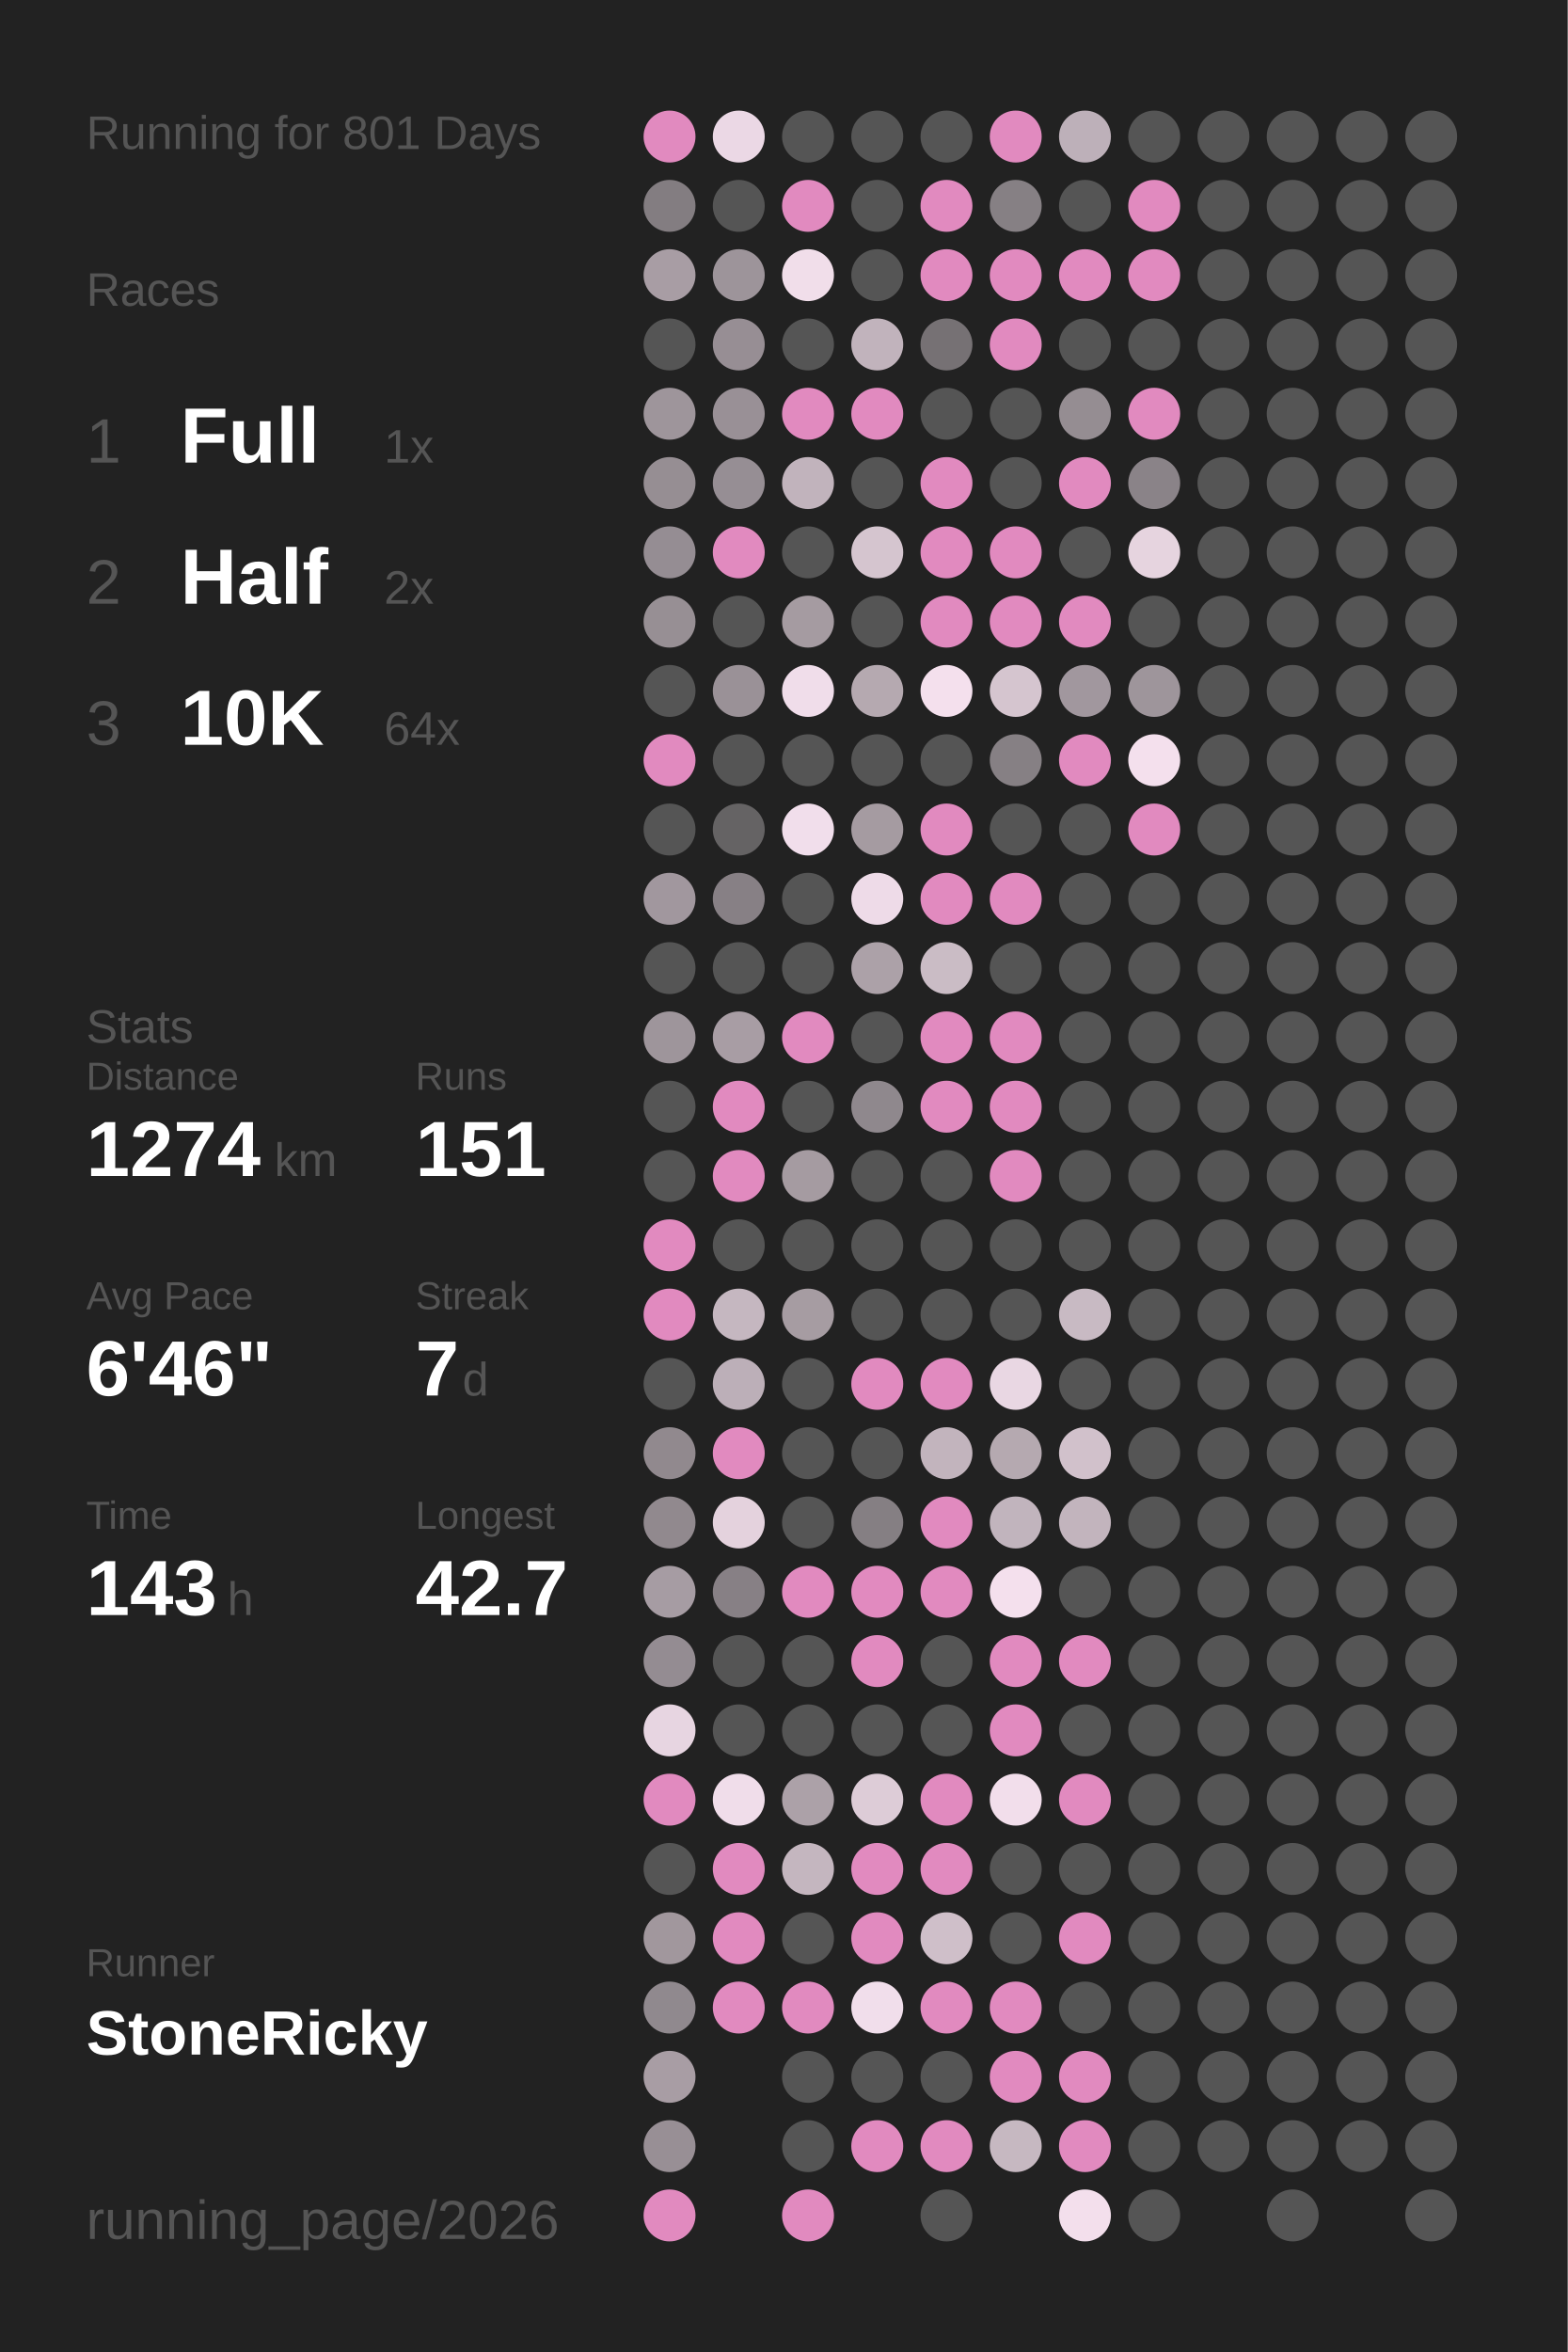
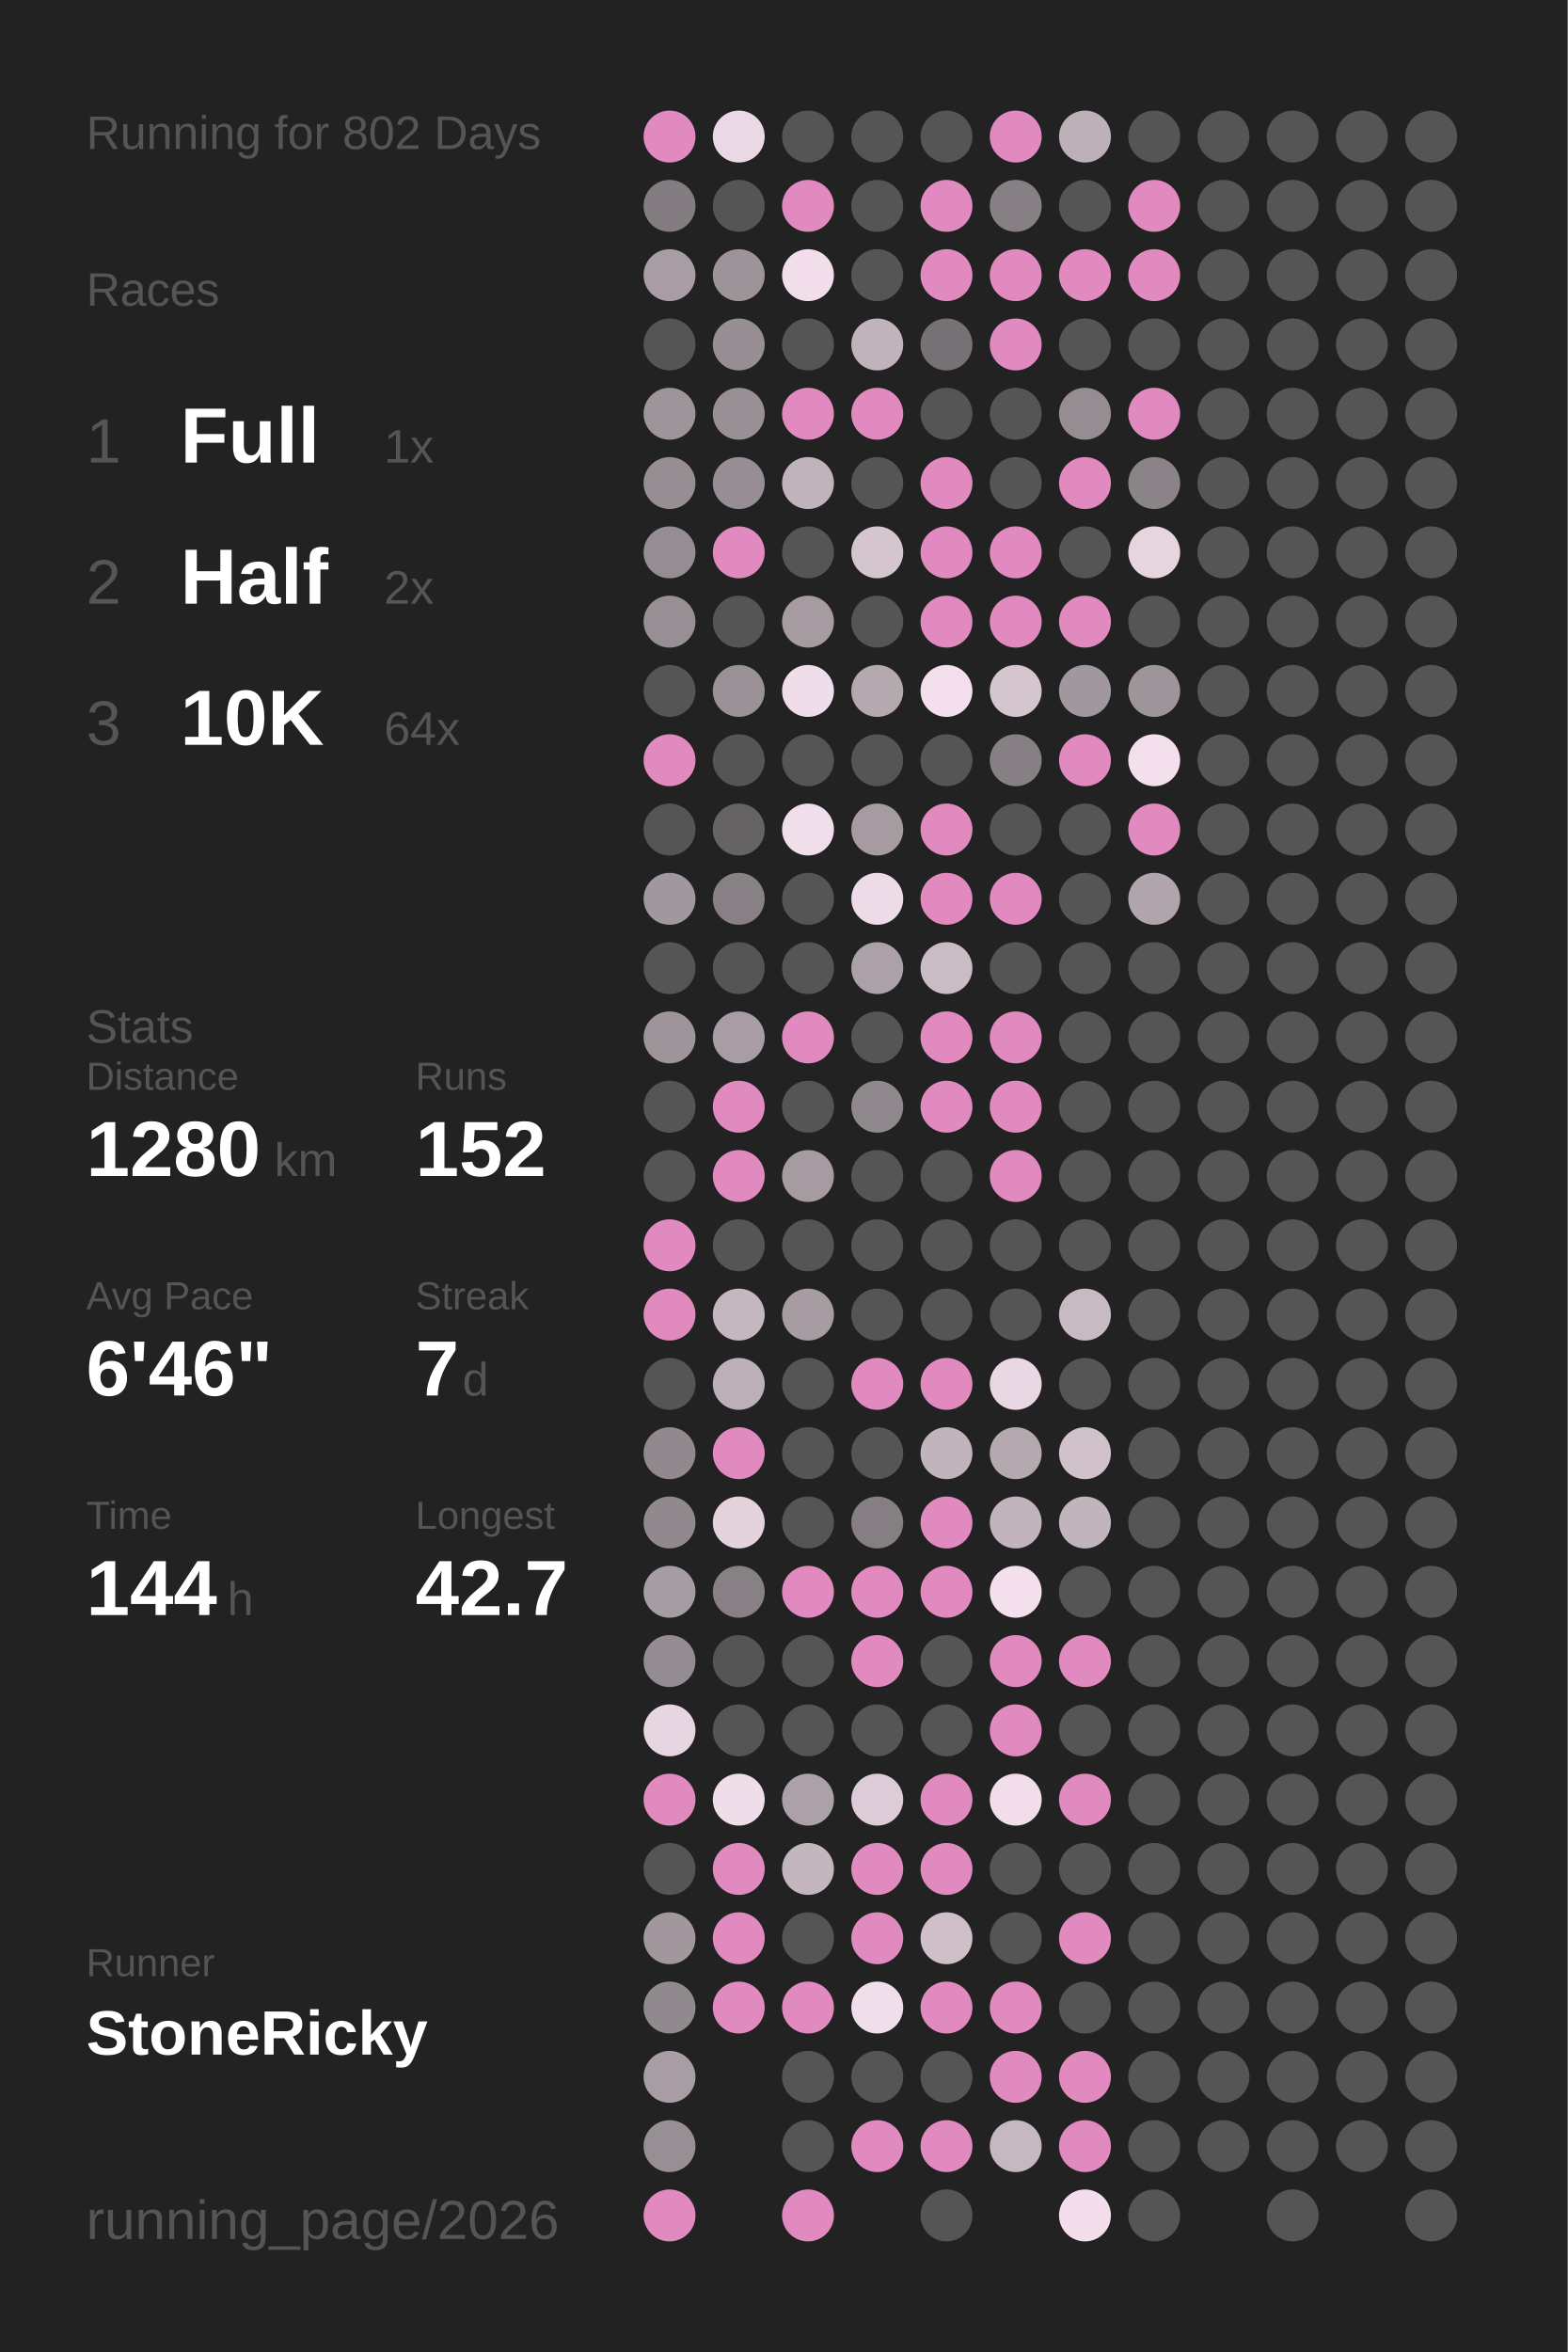
<svg xmlns="http://www.w3.org/2000/svg" baseProfile="full" height="300mm" version="1.1" viewBox="0,0,200,300" width="200mm">
  <defs />
  <rect fill="#222222" height="300" width="200" x="0" y="0" />
-   <text fill="#555555" style="font-size:6px; font-family:Arial;" x="11" y="19">Running for 801 Days</text>
+   <text fill="#555555" style="font-size:6px; font-family:Arial;" x="11" y="19">Running for 802 Days</text>
  <text fill="#555555" style="font-size:6px; font-family:Arial;" x="11" y="39">Races</text>
  <text fill="#555555" style="font-size:8px; font-family:Arial;" x="11" y="59">1</text>
  <text fill="#FFFFFF" style="font-size:10px; font-family:Arial; font-weight:bold;" x="23" y="59">Full</text>
  <text fill="#555555" style="font-size:6px; font-family:Arial;" x="49" y="59">1x</text>
  <text fill="#555555" style="font-size:8px; font-family:Arial;" x="11" y="77">2</text>
  <text fill="#FFFFFF" style="font-size:10px; font-family:Arial; font-weight:bold;" x="23" y="77">Half</text>
  <text fill="#555555" style="font-size:6px; font-family:Arial;" x="49" y="77">2x</text>
  <text fill="#555555" style="font-size:8px; font-family:Arial;" x="11" y="95">3</text>
  <text fill="#FFFFFF" style="font-size:10px; font-family:Arial; font-weight:bold;" x="23" y="95">10K</text>
  <text fill="#555555" style="font-size:6px; font-family:Arial;" x="49" y="95">64x</text>
  <text fill="#555555" style="font-size:6px; font-family:Arial;" x="11" y="133">Stats</text>
  <text fill="#555555" style="font-size:5px; font-family:Arial;" x="11" y="139">Distance</text>
-   <text fill="#FFFFFF" style="font-size:10px; font-family:Arial; font-weight:bold;" x="11" y="150">1274</text>
+   <text fill="#FFFFFF" style="font-size:10px; font-family:Arial; font-weight:bold;" x="11" y="150">1280</text>
  <text fill="#555555" style="font-size:6px; font-family:Arial;" x="35" y="150">km</text>
  <text fill="#555555" style="font-size:5px; font-family:Arial;" x="53" y="139">Runs</text>
-   <text fill="#FFFFFF" style="font-size:10px; font-family:Arial; font-weight:bold;" x="53" y="150">151</text>
+   <text fill="#FFFFFF" style="font-size:10px; font-family:Arial; font-weight:bold;" x="53" y="150">152</text>
  <text fill="#555555" style="font-size:5px; font-family:Arial;" x="11" y="167">Avg Pace</text>
  <text fill="#FFFFFF" style="font-size:10px; font-family:Arial; font-weight:bold;" x="11" y="178">6'46"</text>
  <text fill="#555555" style="font-size:5px; font-family:Arial;" x="53" y="167">Streak</text>
  <text fill="#FFFFFF" style="font-size:10px; font-family:Arial; font-weight:bold;" x="53" y="178">7</text>
  <text fill="#555555" style="font-size:6px; font-family:Arial;" x="59" y="178">d</text>
  <text fill="#555555" style="font-size:5px; font-family:Arial;" x="11" y="195">Time</text>
-   <text fill="#FFFFFF" style="font-size:10px; font-family:Arial; font-weight:bold;" x="11" y="206">143</text>
+   <text fill="#FFFFFF" style="font-size:10px; font-family:Arial; font-weight:bold;" x="11" y="206">144</text>
  <text fill="#555555" style="font-size:6px; font-family:Arial;" x="29" y="206">h</text>
  <text fill="#555555" style="font-size:5px; font-family:Arial;" x="53" y="195">Longest</text>
  <text fill="#FFFFFF" style="font-size:10px; font-family:Arial; font-weight:bold;" x="53" y="206">42.7</text>
  <text fill="#555555" style="font-size:5px; font-family:Arial;" x="11" y="252.065">Runner</text>
  <text fill="#FFFFFF" style="font-size:8px; font-family:Arial; font-weight:bold;" x="11" y="262.065">StoneRicky</text>
  <text fill="#555555" style="font-size:7px; font-family:Arial;" x="11" y="285.581">running_page/2026</text>
  <circle cx="85.417" cy="17.419" fill="#E18ABF" r="3.312" />
  <circle cx="85.417" cy="26.258" fill="#837d81" r="3.312" />
  <circle cx="85.417" cy="35.097" fill="#a89da4" r="3.312" />
  <circle cx="85.417" cy="43.935" fill="#555555" r="3.312" />
  <circle cx="85.417" cy="52.774" fill="#9e959b" r="3.312" />
  <circle cx="85.417" cy="61.613" fill="#968e93" r="3.312" />
  <circle cx="85.417" cy="70.452" fill="#958d93" r="3.312" />
  <circle cx="85.417" cy="79.29" fill="#978f94" r="3.312" />
  <circle cx="85.417" cy="88.129" fill="#555555" r="3.312" />
  <circle cx="85.417" cy="96.968" fill="#E18ABF" r="3.312" />
  <circle cx="85.417" cy="105.806" fill="#555555" r="3.312" />
  <circle cx="85.417" cy="114.645" fill="#a1979e" r="3.312" />
  <circle cx="85.417" cy="123.484" fill="#555555" r="3.312" />
  <circle cx="85.417" cy="132.323" fill="#9e959b" r="3.312" />
  <circle cx="85.417" cy="141.161" fill="#555555" r="3.312" />
  <circle cx="85.417" cy="150" fill="#555555" r="3.312" />
  <circle cx="85.417" cy="158.839" fill="#E18ABF" r="3.312" />
  <circle cx="85.417" cy="167.677" fill="#E18ABF" r="3.312" />
  <circle cx="85.417" cy="176.516" fill="#555555" r="3.312" />
  <circle cx="85.417" cy="185.355" fill="#91898e" r="3.312" />
  <circle cx="85.417" cy="194.194" fill="#91898e" r="3.312" />
  <circle cx="85.417" cy="203.032" fill="#a69ca3" r="3.312" />
  <circle cx="85.417" cy="211.871" fill="#948c92" r="3.312" />
  <circle cx="85.417" cy="220.71" fill="#e7d5e1" r="3.312" />
  <circle cx="85.417" cy="229.548" fill="#E18ABF" r="3.312" />
  <circle cx="85.417" cy="238.387" fill="#555555" r="3.312" />
  <circle cx="85.417" cy="247.226" fill="#a1979d" r="3.312" />
  <circle cx="85.417" cy="256.065" fill="#90898e" r="3.312" />
  <circle cx="85.417" cy="264.903" fill="#a89da4" r="3.312" />
  <circle cx="85.417" cy="273.742" fill="#988f95" r="3.312" />
  <circle cx="85.417" cy="282.581" fill="#E18ABF" r="3.312" />
  <circle cx="94.25" cy="17.419" fill="#ebd8e5" r="3.312" />
  <circle cx="94.25" cy="26.258" fill="#555555" r="3.312" />
  <circle cx="94.25" cy="35.097" fill="#9d949a" r="3.312" />
  <circle cx="94.25" cy="43.935" fill="#978e94" r="3.312" />
  <circle cx="94.25" cy="52.774" fill="#999096" r="3.312" />
  <circle cx="94.25" cy="61.613" fill="#968e94" r="3.312" />
  <circle cx="94.25" cy="70.452" fill="#E18ABF" r="3.312" />
  <circle cx="94.25" cy="79.29" fill="#555555" r="3.312" />
  <circle cx="94.25" cy="88.129" fill="#9a9197" r="3.312" />
  <circle cx="94.25" cy="96.968" fill="#555555" r="3.312" />
  <circle cx="94.25" cy="105.806" fill="#656364" r="3.312" />
  <circle cx="94.25" cy="114.645" fill="#878085" r="3.312" />
  <circle cx="94.25" cy="123.484" fill="#555555" r="3.312" />
  <circle cx="94.25" cy="132.323" fill="#a89da4" r="3.312" />
  <circle cx="94.25" cy="141.161" fill="#E18ABF" r="3.312" />
  <circle cx="94.25" cy="150" fill="#E18ABF" r="3.312" />
  <circle cx="94.25" cy="158.839" fill="#555555" r="3.312" />
  <circle cx="94.25" cy="167.677" fill="#c5b7c0" r="3.312" />
  <circle cx="94.25" cy="176.516" fill="#bcafb8" r="3.312" />
  <circle cx="94.25" cy="185.355" fill="#E18ABF" r="3.312" />
  <circle cx="94.25" cy="194.194" fill="#e4d2dd" r="3.312" />
  <circle cx="94.25" cy="203.032" fill="#878085" r="3.312" />
  <circle cx="94.25" cy="211.871" fill="#555555" r="3.312" />
  <circle cx="94.25" cy="220.71" fill="#555555" r="3.312" />
  <circle cx="94.25" cy="229.548" fill="#f0ddea" r="3.312" />
  <circle cx="94.25" cy="238.387" fill="#E18ABF" r="3.312" />
  <circle cx="94.25" cy="247.226" fill="#E18ABF" r="3.312" />
  <circle cx="94.25" cy="256.065" fill="#E18ABF" r="3.312" />
  <circle cx="103.083" cy="17.419" fill="#555555" r="3.312" />
  <circle cx="103.083" cy="26.258" fill="#E18ABF" r="3.312" />
  <circle cx="103.083" cy="35.097" fill="#f1deea" r="3.312" />
  <circle cx="103.083" cy="43.935" fill="#555555" r="3.312" />
  <circle cx="103.083" cy="52.774" fill="#E18ABF" r="3.312" />
  <circle cx="103.083" cy="61.613" fill="#c1b3bc" r="3.312" />
  <circle cx="103.083" cy="70.452" fill="#555555" r="3.312" />
  <circle cx="103.083" cy="79.29" fill="#a59ba1" r="3.312" />
  <circle cx="103.083" cy="88.129" fill="#f0ddea" r="3.312" />
  <circle cx="103.083" cy="96.968" fill="#555555" r="3.312" />
  <circle cx="103.083" cy="105.806" fill="#f1deeb" r="3.312" />
  <circle cx="103.083" cy="114.645" fill="#555555" r="3.312" />
  <circle cx="103.083" cy="123.484" fill="#555555" r="3.312" />
  <circle cx="103.083" cy="132.323" fill="#E18ABF" r="3.312" />
  <circle cx="103.083" cy="141.161" fill="#555555" r="3.312" />
  <circle cx="103.083" cy="150" fill="#a59ba1" r="3.312" />
  <circle cx="103.083" cy="158.839" fill="#555555" r="3.312" />
  <circle cx="103.083" cy="167.677" fill="#a69ca2" r="3.312" />
  <circle cx="103.083" cy="176.516" fill="#555555" r="3.312" />
  <circle cx="103.083" cy="185.355" fill="#555555" r="3.312" />
  <circle cx="103.083" cy="194.194" fill="#555555" r="3.312" />
  <circle cx="103.083" cy="203.032" fill="#E18ABF" r="3.312" />
  <circle cx="103.083" cy="211.871" fill="#555555" r="3.312" />
  <circle cx="103.083" cy="220.71" fill="#555555" r="3.312" />
  <circle cx="103.083" cy="229.548" fill="#aca1a8" r="3.312" />
  <circle cx="103.083" cy="238.387" fill="#c4b6bf" r="3.312" />
  <circle cx="103.083" cy="247.226" fill="#555555" r="3.312" />
  <circle cx="103.083" cy="256.065" fill="#E18ABF" r="3.312" />
  <circle cx="103.083" cy="264.903" fill="#555555" r="3.312" />
  <circle cx="103.083" cy="273.742" fill="#555555" r="3.312" />
  <circle cx="103.083" cy="282.581" fill="#E18ABF" r="3.312" />
  <circle cx="111.917" cy="17.419" fill="#555555" r="3.312" />
  <circle cx="111.917" cy="26.258" fill="#555555" r="3.312" />
  <circle cx="111.917" cy="35.097" fill="#555555" r="3.312" />
  <circle cx="111.917" cy="43.935" fill="#c1b3bc" r="3.312" />
  <circle cx="111.917" cy="52.774" fill="#E18ABF" r="3.312" />
  <circle cx="111.917" cy="61.613" fill="#555555" r="3.312" />
  <circle cx="111.917" cy="70.452" fill="#d5c5cf" r="3.312" />
  <circle cx="111.917" cy="79.29" fill="#555555" r="3.312" />
  <circle cx="111.917" cy="88.129" fill="#b5a9b0" r="3.312" />
  <circle cx="111.917" cy="96.968" fill="#555555" r="3.312" />
  <circle cx="111.917" cy="105.806" fill="#a59ba1" r="3.312" />
  <circle cx="111.917" cy="114.645" fill="#eedbe8" r="3.312" />
  <circle cx="111.917" cy="123.484" fill="#aca1a8" r="3.312" />
  <circle cx="111.917" cy="132.323" fill="#555555" r="3.312" />
  <circle cx="111.917" cy="141.161" fill="#8f888d" r="3.312" />
  <circle cx="111.917" cy="150" fill="#555555" r="3.312" />
  <circle cx="111.917" cy="158.839" fill="#555555" r="3.312" />
  <circle cx="111.917" cy="167.677" fill="#555555" r="3.312" />
  <circle cx="111.917" cy="176.516" fill="#E18ABF" r="3.312" />
  <circle cx="111.917" cy="185.355" fill="#555555" r="3.312" />
  <circle cx="111.917" cy="194.194" fill="#857f83" r="3.312" />
  <circle cx="111.917" cy="203.032" fill="#E18ABF" r="3.312" />
  <circle cx="111.917" cy="211.871" fill="#E18ABF" r="3.312" />
  <circle cx="111.917" cy="220.71" fill="#555555" r="3.312" />
  <circle cx="111.917" cy="229.548" fill="#ddccd7" r="3.312" />
  <circle cx="111.917" cy="238.387" fill="#E18ABF" r="3.312" />
  <circle cx="111.917" cy="247.226" fill="#E18ABF" r="3.312" />
  <circle cx="111.917" cy="256.065" fill="#f1deeb" r="3.312" />
  <circle cx="111.917" cy="264.903" fill="#555555" r="3.312" />
  <circle cx="111.917" cy="273.742" fill="#E18ABF" r="3.312" />
  <circle cx="120.75" cy="17.419" fill="#555555" r="3.312" />
  <circle cx="120.75" cy="26.258" fill="#E18ABF" r="3.312" />
  <circle cx="120.75" cy="35.097" fill="#E18ABF" r="3.312" />
  <circle cx="120.75" cy="43.935" fill="#767174" r="3.312" />
  <circle cx="120.75" cy="52.774" fill="#555555" r="3.312" />
  <circle cx="120.75" cy="61.613" fill="#E18ABF" r="3.312" />
  <circle cx="120.75" cy="70.452" fill="#E18ABF" r="3.312" />
  <circle cx="120.75" cy="79.29" fill="#E18ABF" r="3.312" />
  <circle cx="120.75" cy="88.129" fill="#f4e0ed" r="3.312" />
  <circle cx="120.75" cy="96.968" fill="#555555" r="3.312" />
  <circle cx="120.75" cy="105.806" fill="#E18ABF" r="3.312" />
  <circle cx="120.75" cy="114.645" fill="#E18ABF" r="3.312" />
  <circle cx="120.75" cy="123.484" fill="#cabcc5" r="3.312" />
  <circle cx="120.75" cy="132.323" fill="#E18ABF" r="3.312" />
  <circle cx="120.75" cy="141.161" fill="#E18ABF" r="3.312" />
  <circle cx="120.75" cy="150" fill="#555555" r="3.312" />
  <circle cx="120.75" cy="158.839" fill="#555555" r="3.312" />
  <circle cx="120.75" cy="167.677" fill="#555555" r="3.312" />
  <circle cx="120.75" cy="176.516" fill="#E18ABF" r="3.312" />
  <circle cx="120.75" cy="185.355" fill="#c2b4bd" r="3.312" />
  <circle cx="120.75" cy="194.194" fill="#E18ABF" r="3.312" />
  <circle cx="120.75" cy="203.032" fill="#E18ABF" r="3.312" />
  <circle cx="120.75" cy="211.871" fill="#555555" r="3.312" />
  <circle cx="120.75" cy="220.71" fill="#555555" r="3.312" />
  <circle cx="120.75" cy="229.548" fill="#E18ABF" r="3.312" />
  <circle cx="120.75" cy="238.387" fill="#E18ABF" r="3.312" />
  <circle cx="120.75" cy="247.226" fill="#cfbfc9" r="3.312" />
  <circle cx="120.75" cy="256.065" fill="#E18ABF" r="3.312" />
  <circle cx="120.75" cy="264.903" fill="#555555" r="3.312" />
  <circle cx="120.75" cy="273.742" fill="#E18ABF" r="3.312" />
  <circle cx="120.75" cy="282.581" fill="#555555" r="3.312" />
  <circle cx="129.583" cy="17.419" fill="#E18ABF" r="3.312" />
  <circle cx="129.583" cy="26.258" fill="#868084" r="3.312" />
  <circle cx="129.583" cy="35.097" fill="#E18ABF" r="3.312" />
  <circle cx="129.583" cy="43.935" fill="#E18ABF" r="3.312" />
  <circle cx="129.583" cy="52.774" fill="#555555" r="3.312" />
  <circle cx="129.583" cy="61.613" fill="#555555" r="3.312" />
  <circle cx="129.583" cy="70.452" fill="#E18ABF" r="3.312" />
  <circle cx="129.583" cy="79.29" fill="#E18ABF" r="3.312" />
  <circle cx="129.583" cy="88.129" fill="#d5c5cf" r="3.312" />
  <circle cx="129.583" cy="96.968" fill="#868084" r="3.312" />
  <circle cx="129.583" cy="105.806" fill="#555555" r="3.312" />
  <circle cx="129.583" cy="114.645" fill="#E18ABF" r="3.312" />
  <circle cx="129.583" cy="123.484" fill="#555555" r="3.312" />
  <circle cx="129.583" cy="132.323" fill="#E18ABF" r="3.312" />
  <circle cx="129.583" cy="141.161" fill="#E18ABF" r="3.312" />
  <circle cx="129.583" cy="150" fill="#E18ABF" r="3.312" />
  <circle cx="129.583" cy="158.839" fill="#555555" r="3.312" />
  <circle cx="129.583" cy="167.677" fill="#555555" r="3.312" />
  <circle cx="129.583" cy="176.516" fill="#e9d7e3" r="3.312" />
  <circle cx="129.583" cy="185.355" fill="#b5a9b0" r="3.312" />
  <circle cx="129.583" cy="194.194" fill="#c1b4bd" r="3.312" />
  <circle cx="129.583" cy="203.032" fill="#f4e0ed" r="3.312" />
  <circle cx="129.583" cy="211.871" fill="#E18ABF" r="3.312" />
  <circle cx="129.583" cy="220.71" fill="#E18ABF" r="3.312" />
  <circle cx="129.583" cy="229.548" fill="#f2deeb" r="3.312" />
  <circle cx="129.583" cy="238.387" fill="#555555" r="3.312" />
  <circle cx="129.583" cy="247.226" fill="#555555" r="3.312" />
  <circle cx="129.583" cy="256.065" fill="#E18ABF" r="3.312" />
  <circle cx="129.583" cy="264.903" fill="#E18ABF" r="3.312" />
  <circle cx="129.583" cy="273.742" fill="#c6b8c1" r="3.312" />
  <circle cx="138.417" cy="17.419" fill="#bdb0b9" r="3.312" />
  <circle cx="138.417" cy="26.258" fill="#555555" r="3.312" />
  <circle cx="138.417" cy="35.097" fill="#E18ABF" r="3.312" />
  <circle cx="138.417" cy="43.935" fill="#555555" r="3.312" />
  <circle cx="138.417" cy="52.774" fill="#958d92" r="3.312" />
  <circle cx="138.417" cy="61.613" fill="#E18ABF" r="3.312" />
  <circle cx="138.417" cy="70.452" fill="#555555" r="3.312" />
  <circle cx="138.417" cy="79.29" fill="#E18ABF" r="3.312" />
  <circle cx="138.417" cy="88.129" fill="#a1979e" r="3.312" />
  <circle cx="138.417" cy="96.968" fill="#E18ABF" r="3.312" />
  <circle cx="138.417" cy="105.806" fill="#555555" r="3.312" />
  <circle cx="138.417" cy="114.645" fill="#555555" r="3.312" />
  <circle cx="138.417" cy="123.484" fill="#555555" r="3.312" />
  <circle cx="138.417" cy="132.323" fill="#555555" r="3.312" />
  <circle cx="138.417" cy="141.161" fill="#555555" r="3.312" />
  <circle cx="138.417" cy="150" fill="#555555" r="3.312" />
  <circle cx="138.417" cy="158.839" fill="#555555" r="3.312" />
  <circle cx="138.417" cy="167.677" fill="#c8bac3" r="3.312" />
  <circle cx="138.417" cy="176.516" fill="#555555" r="3.312" />
  <circle cx="138.417" cy="185.355" fill="#d1c1cb" r="3.312" />
  <circle cx="138.417" cy="194.194" fill="#c2b4bd" r="3.312" />
  <circle cx="138.417" cy="203.032" fill="#555555" r="3.312" />
  <circle cx="138.417" cy="211.871" fill="#E18ABF" r="3.312" />
  <circle cx="138.417" cy="220.71" fill="#555555" r="3.312" />
  <circle cx="138.417" cy="229.548" fill="#E18ABF" r="3.312" />
  <circle cx="138.417" cy="238.387" fill="#555555" r="3.312" />
  <circle cx="138.417" cy="247.226" fill="#E18ABF" r="3.312" />
  <circle cx="138.417" cy="256.065" fill="#555555" r="3.312" />
  <circle cx="138.417" cy="264.903" fill="#E18ABF" r="3.312" />
  <circle cx="138.417" cy="273.742" fill="#E18ABF" r="3.312" />
  <circle cx="138.417" cy="282.581" fill="#f3dfec" r="3.312" />
  <circle cx="147.25" cy="17.419" fill="#555555" r="3.312" />
  <circle cx="147.25" cy="26.258" fill="#E18ABF" r="3.312" />
  <circle cx="147.25" cy="35.097" fill="#E18ABF" r="3.312" />
  <circle cx="147.25" cy="43.935" fill="#555555" r="3.312" />
  <circle cx="147.25" cy="52.774" fill="#E18ABF" r="3.312" />
  <circle cx="147.25" cy="61.613" fill="#8a8388" r="3.312" />
  <circle cx="147.25" cy="70.452" fill="#e6d4df" r="3.312" />
  <circle cx="147.25" cy="79.29" fill="#555555" r="3.312" />
  <circle cx="147.25" cy="88.129" fill="#9e959b" r="3.312" />
  <circle cx="147.25" cy="96.968" fill="#f4e0ed" r="3.312" />
  <circle cx="147.25" cy="105.806" fill="#E18ABF" r="3.312" />
-   <circle cx="147.25" cy="114.645" fill="#555555" r="3.312" />
+   <circle cx="147.25" cy="114.645" fill="#b0a5ac" r="3.312" />
  <circle cx="147.25" cy="123.484" fill="#555555" r="3.312" />
  <circle cx="147.25" cy="132.323" fill="#555555" r="3.312" />
  <circle cx="147.25" cy="141.161" fill="#555555" r="3.312" />
  <circle cx="147.25" cy="150" fill="#555555" r="3.312" />
  <circle cx="147.25" cy="158.839" fill="#555555" r="3.312" />
  <circle cx="147.25" cy="167.677" fill="#555555" r="3.312" />
  <circle cx="147.25" cy="176.516" fill="#555555" r="3.312" />
  <circle cx="147.25" cy="185.355" fill="#555555" r="3.312" />
  <circle cx="147.25" cy="194.194" fill="#555555" r="3.312" />
  <circle cx="147.25" cy="203.032" fill="#555555" r="3.312" />
  <circle cx="147.25" cy="211.871" fill="#555555" r="3.312" />
  <circle cx="147.25" cy="220.71" fill="#555555" r="3.312" />
  <circle cx="147.25" cy="229.548" fill="#555555" r="3.312" />
  <circle cx="147.25" cy="238.387" fill="#555555" r="3.312" />
  <circle cx="147.25" cy="247.226" fill="#555555" r="3.312" />
  <circle cx="147.25" cy="256.065" fill="#555555" r="3.312" />
  <circle cx="147.25" cy="264.903" fill="#555555" r="3.312" />
  <circle cx="147.25" cy="273.742" fill="#555555" r="3.312" />
  <circle cx="147.25" cy="282.581" fill="#555555" r="3.312" />
  <circle cx="156.083" cy="17.419" fill="#555555" r="3.312" />
  <circle cx="156.083" cy="26.258" fill="#555555" r="3.312" />
  <circle cx="156.083" cy="35.097" fill="#555555" r="3.312" />
  <circle cx="156.083" cy="43.935" fill="#555555" r="3.312" />
  <circle cx="156.083" cy="52.774" fill="#555555" r="3.312" />
  <circle cx="156.083" cy="61.613" fill="#555555" r="3.312" />
  <circle cx="156.083" cy="70.452" fill="#555555" r="3.312" />
  <circle cx="156.083" cy="79.29" fill="#555555" r="3.312" />
  <circle cx="156.083" cy="88.129" fill="#555555" r="3.312" />
  <circle cx="156.083" cy="96.968" fill="#555555" r="3.312" />
  <circle cx="156.083" cy="105.806" fill="#555555" r="3.312" />
  <circle cx="156.083" cy="114.645" fill="#555555" r="3.312" />
  <circle cx="156.083" cy="123.484" fill="#555555" r="3.312" />
  <circle cx="156.083" cy="132.323" fill="#555555" r="3.312" />
  <circle cx="156.083" cy="141.161" fill="#555555" r="3.312" />
  <circle cx="156.083" cy="150" fill="#555555" r="3.312" />
  <circle cx="156.083" cy="158.839" fill="#555555" r="3.312" />
  <circle cx="156.083" cy="167.677" fill="#555555" r="3.312" />
  <circle cx="156.083" cy="176.516" fill="#555555" r="3.312" />
  <circle cx="156.083" cy="185.355" fill="#555555" r="3.312" />
  <circle cx="156.083" cy="194.194" fill="#555555" r="3.312" />
  <circle cx="156.083" cy="203.032" fill="#555555" r="3.312" />
  <circle cx="156.083" cy="211.871" fill="#555555" r="3.312" />
  <circle cx="156.083" cy="220.71" fill="#555555" r="3.312" />
  <circle cx="156.083" cy="229.548" fill="#555555" r="3.312" />
  <circle cx="156.083" cy="238.387" fill="#555555" r="3.312" />
  <circle cx="156.083" cy="247.226" fill="#555555" r="3.312" />
  <circle cx="156.083" cy="256.065" fill="#555555" r="3.312" />
  <circle cx="156.083" cy="264.903" fill="#555555" r="3.312" />
  <circle cx="156.083" cy="273.742" fill="#555555" r="3.312" />
  <circle cx="164.917" cy="17.419" fill="#555555" r="3.312" />
  <circle cx="164.917" cy="26.258" fill="#555555" r="3.312" />
  <circle cx="164.917" cy="35.097" fill="#555555" r="3.312" />
  <circle cx="164.917" cy="43.935" fill="#555555" r="3.312" />
  <circle cx="164.917" cy="52.774" fill="#555555" r="3.312" />
  <circle cx="164.917" cy="61.613" fill="#555555" r="3.312" />
  <circle cx="164.917" cy="70.452" fill="#555555" r="3.312" />
  <circle cx="164.917" cy="79.29" fill="#555555" r="3.312" />
  <circle cx="164.917" cy="88.129" fill="#555555" r="3.312" />
  <circle cx="164.917" cy="96.968" fill="#555555" r="3.312" />
  <circle cx="164.917" cy="105.806" fill="#555555" r="3.312" />
  <circle cx="164.917" cy="114.645" fill="#555555" r="3.312" />
  <circle cx="164.917" cy="123.484" fill="#555555" r="3.312" />
  <circle cx="164.917" cy="132.323" fill="#555555" r="3.312" />
  <circle cx="164.917" cy="141.161" fill="#555555" r="3.312" />
  <circle cx="164.917" cy="150" fill="#555555" r="3.312" />
  <circle cx="164.917" cy="158.839" fill="#555555" r="3.312" />
  <circle cx="164.917" cy="167.677" fill="#555555" r="3.312" />
  <circle cx="164.917" cy="176.516" fill="#555555" r="3.312" />
  <circle cx="164.917" cy="185.355" fill="#555555" r="3.312" />
  <circle cx="164.917" cy="194.194" fill="#555555" r="3.312" />
  <circle cx="164.917" cy="203.032" fill="#555555" r="3.312" />
  <circle cx="164.917" cy="211.871" fill="#555555" r="3.312" />
  <circle cx="164.917" cy="220.71" fill="#555555" r="3.312" />
  <circle cx="164.917" cy="229.548" fill="#555555" r="3.312" />
  <circle cx="164.917" cy="238.387" fill="#555555" r="3.312" />
  <circle cx="164.917" cy="247.226" fill="#555555" r="3.312" />
  <circle cx="164.917" cy="256.065" fill="#555555" r="3.312" />
  <circle cx="164.917" cy="264.903" fill="#555555" r="3.312" />
  <circle cx="164.917" cy="273.742" fill="#555555" r="3.312" />
  <circle cx="164.917" cy="282.581" fill="#555555" r="3.312" />
  <circle cx="173.75" cy="17.419" fill="#555555" r="3.312" />
  <circle cx="173.75" cy="26.258" fill="#555555" r="3.312" />
  <circle cx="173.75" cy="35.097" fill="#555555" r="3.312" />
  <circle cx="173.75" cy="43.935" fill="#555555" r="3.312" />
  <circle cx="173.75" cy="52.774" fill="#555555" r="3.312" />
  <circle cx="173.75" cy="61.613" fill="#555555" r="3.312" />
  <circle cx="173.75" cy="70.452" fill="#555555" r="3.312" />
  <circle cx="173.75" cy="79.29" fill="#555555" r="3.312" />
  <circle cx="173.75" cy="88.129" fill="#555555" r="3.312" />
  <circle cx="173.75" cy="96.968" fill="#555555" r="3.312" />
  <circle cx="173.75" cy="105.806" fill="#555555" r="3.312" />
  <circle cx="173.75" cy="114.645" fill="#555555" r="3.312" />
  <circle cx="173.75" cy="123.484" fill="#555555" r="3.312" />
  <circle cx="173.75" cy="132.323" fill="#555555" r="3.312" />
  <circle cx="173.75" cy="141.161" fill="#555555" r="3.312" />
  <circle cx="173.75" cy="150" fill="#555555" r="3.312" />
  <circle cx="173.75" cy="158.839" fill="#555555" r="3.312" />
  <circle cx="173.75" cy="167.677" fill="#555555" r="3.312" />
  <circle cx="173.75" cy="176.516" fill="#555555" r="3.312" />
  <circle cx="173.75" cy="185.355" fill="#555555" r="3.312" />
  <circle cx="173.75" cy="194.194" fill="#555555" r="3.312" />
  <circle cx="173.75" cy="203.032" fill="#555555" r="3.312" />
  <circle cx="173.75" cy="211.871" fill="#555555" r="3.312" />
  <circle cx="173.75" cy="220.71" fill="#555555" r="3.312" />
  <circle cx="173.75" cy="229.548" fill="#555555" r="3.312" />
  <circle cx="173.75" cy="238.387" fill="#555555" r="3.312" />
  <circle cx="173.75" cy="247.226" fill="#555555" r="3.312" />
  <circle cx="173.75" cy="256.065" fill="#555555" r="3.312" />
  <circle cx="173.75" cy="264.903" fill="#555555" r="3.312" />
  <circle cx="173.75" cy="273.742" fill="#555555" r="3.312" />
  <circle cx="182.583" cy="17.419" fill="#555555" r="3.312" />
  <circle cx="182.583" cy="26.258" fill="#555555" r="3.312" />
  <circle cx="182.583" cy="35.097" fill="#555555" r="3.312" />
  <circle cx="182.583" cy="43.935" fill="#555555" r="3.312" />
  <circle cx="182.583" cy="52.774" fill="#555555" r="3.312" />
  <circle cx="182.583" cy="61.613" fill="#555555" r="3.312" />
  <circle cx="182.583" cy="70.452" fill="#555555" r="3.312" />
  <circle cx="182.583" cy="79.29" fill="#555555" r="3.312" />
  <circle cx="182.583" cy="88.129" fill="#555555" r="3.312" />
  <circle cx="182.583" cy="96.968" fill="#555555" r="3.312" />
  <circle cx="182.583" cy="105.806" fill="#555555" r="3.312" />
  <circle cx="182.583" cy="114.645" fill="#555555" r="3.312" />
  <circle cx="182.583" cy="123.484" fill="#555555" r="3.312" />
  <circle cx="182.583" cy="132.323" fill="#555555" r="3.312" />
  <circle cx="182.583" cy="141.161" fill="#555555" r="3.312" />
  <circle cx="182.583" cy="150" fill="#555555" r="3.312" />
  <circle cx="182.583" cy="158.839" fill="#555555" r="3.312" />
  <circle cx="182.583" cy="167.677" fill="#555555" r="3.312" />
  <circle cx="182.583" cy="176.516" fill="#555555" r="3.312" />
  <circle cx="182.583" cy="185.355" fill="#555555" r="3.312" />
  <circle cx="182.583" cy="194.194" fill="#555555" r="3.312" />
  <circle cx="182.583" cy="203.032" fill="#555555" r="3.312" />
  <circle cx="182.583" cy="211.871" fill="#555555" r="3.312" />
  <circle cx="182.583" cy="220.71" fill="#555555" r="3.312" />
  <circle cx="182.583" cy="229.548" fill="#555555" r="3.312" />
  <circle cx="182.583" cy="238.387" fill="#555555" r="3.312" />
  <circle cx="182.583" cy="247.226" fill="#555555" r="3.312" />
  <circle cx="182.583" cy="256.065" fill="#555555" r="3.312" />
  <circle cx="182.583" cy="264.903" fill="#555555" r="3.312" />
  <circle cx="182.583" cy="273.742" fill="#555555" r="3.312" />
  <circle cx="182.583" cy="282.581" fill="#555555" r="3.312" />
</svg>
